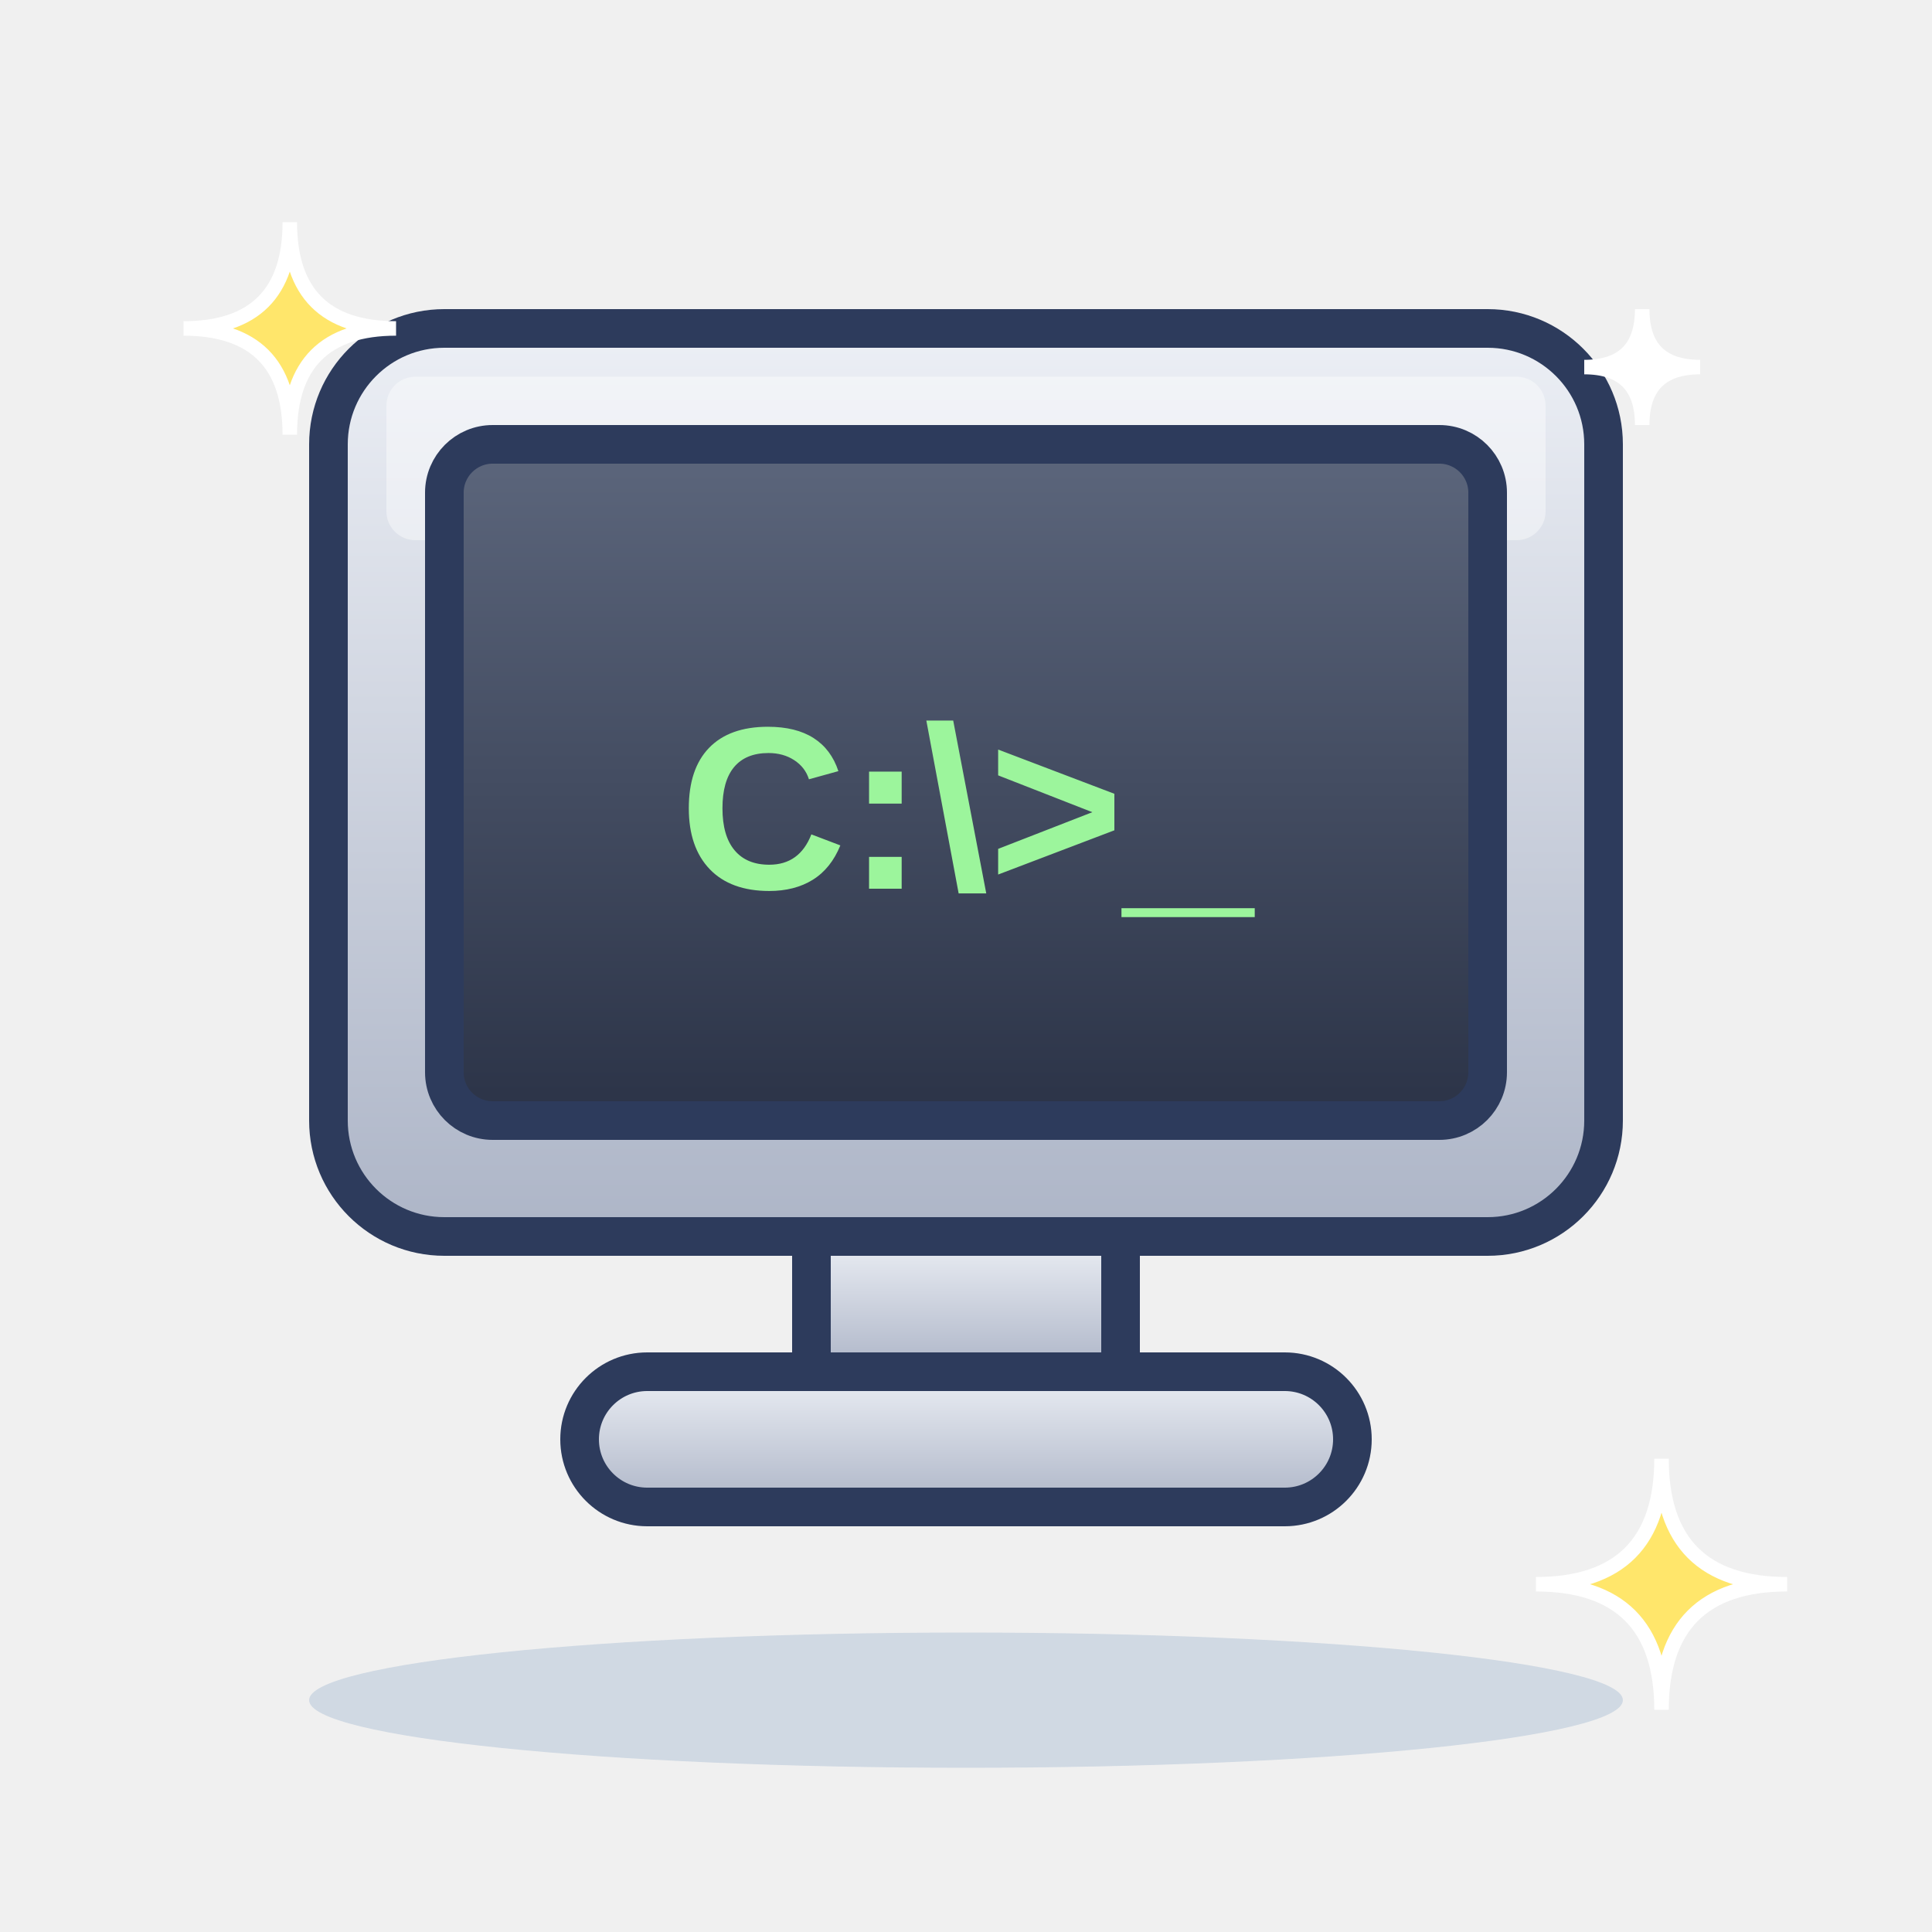
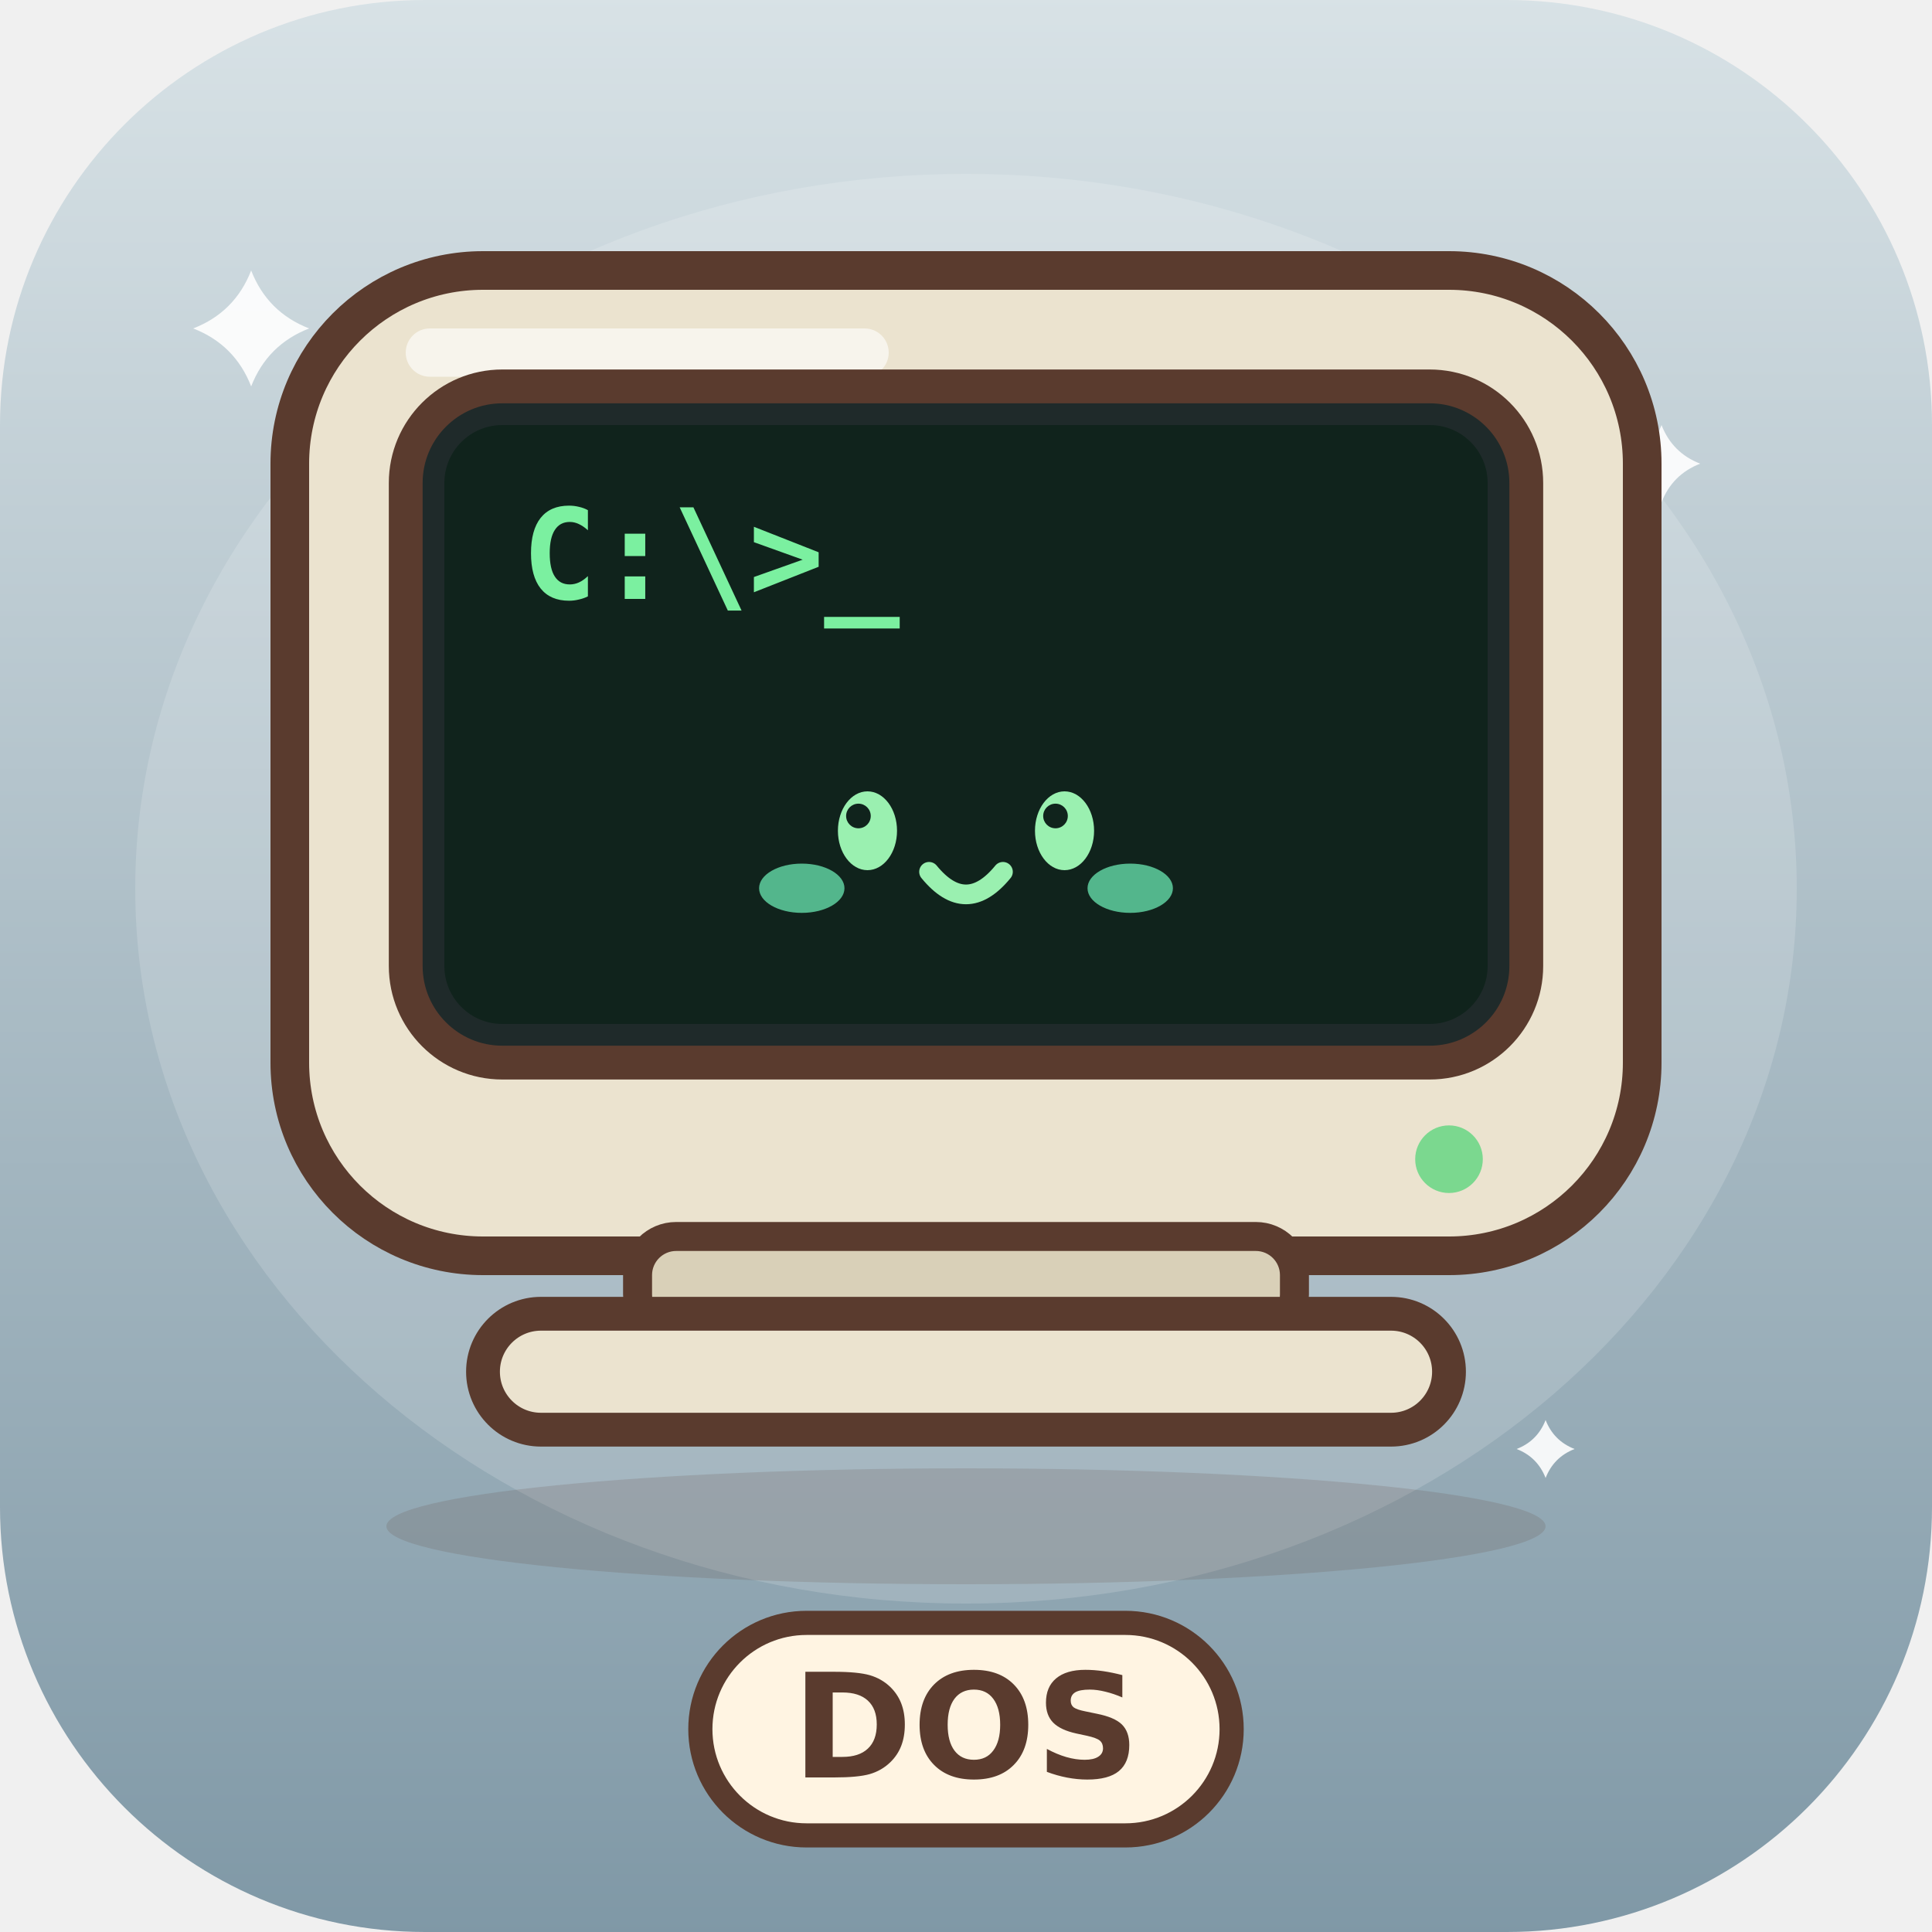
<svg xmlns="http://www.w3.org/2000/svg" viewBox="0 0 200 200" width="256" height="256">
  <defs>
-     <linearGradient id="red" x1="0" y1="0" x2="0" y2="1">
-       <stop offset="0" stop-color="#ff8484" />
-       <stop offset="1" stop-color="#d9363e" />
+     <linearGradient id="g17" x1="0" y1="0" x2="0" y2="1">
+       <stop offset="0" stop-color="#d8e2e6" />
+       <stop offset="1" stop-color="#7f98a6" />
    </linearGradient>
-     <linearGradient id="wh" x1="0" y1="0" x2="0" y2="1">
-       <stop offset="0" stop-color="#ffffff" />
-       <stop offset="1" stop-color="#d6dce8" />
-     </linearGradient>
-     <linearGradient id="cream" x1="0" y1="0" x2="0" y2="1">
-       <stop offset="0" stop-color="#fff7e2" />
-       <stop offset="1" stop-color="#e6d4aa" />
-     </linearGradient>
-     <linearGradient id="dk" x1="0" y1="0" x2="0" y2="1">
-       <stop offset="0" stop-color="#5c667c" />
-       <stop offset="1" stop-color="#2b3347" />
-     </linearGradient>
-     <linearGradient id="navy" x1="0" y1="0" x2="0" y2="1">
-       <stop offset="0" stop-color="#56699a" />
-       <stop offset="1" stop-color="#2a3a66" />
-     </linearGradient>
-     <linearGradient id="blu" x1="0" y1="0" x2="0" y2="1">
-       <stop offset="0" stop-color="#79bcff" />
-       <stop offset="1" stop-color="#2f70d8" />
-     </linearGradient>
-     <linearGradient id="pur" x1="0" y1="0" x2="0" y2="1">
-       <stop offset="0" stop-color="#cfaaff" />
-       <stop offset="1" stop-color="#7c50d2" />
-     </linearGradient>
-     <linearGradient id="ind" x1="0" y1="0" x2="0" y2="1">
-       <stop offset="0" stop-color="#9a8cff" />
-       <stop offset="1" stop-color="#4c3ac9" />
-     </linearGradient>
-     <linearGradient id="grn" x1="0" y1="0" x2="0" y2="1">
-       <stop offset="0" stop-color="#a6e884" />
-       <stop offset="1" stop-color="#4fa83b" />
-     </linearGradient>
-     <linearGradient id="lcd" x1="0" y1="0" x2="0" y2="1">
-       <stop offset="0" stop-color="#d2eba3" />
-       <stop offset="1" stop-color="#93bd5e" />
-     </linearGradient>
-     <linearGradient id="gry" x1="0" y1="0" x2="0" y2="1">
-       <stop offset="0" stop-color="#eceff5" />
-       <stop offset="1" stop-color="#adb5c7" />
-     </linearGradient>
-     <linearGradient id="sil" x1="0" y1="0" x2="0" y2="1">
-       <stop offset="0" stop-color="#f7f9fc" />
-       <stop offset="1" stop-color="#bcc4d4" />
-     </linearGradient>
-     <linearGradient id="yel" x1="0" y1="0" x2="0" y2="1">
-       <stop offset="0" stop-color="#ffe985" />
-       <stop offset="1" stop-color="#f3b52f" />
-     </linearGradient>
-     <linearGradient id="wood" x1="0" y1="0" x2="0" y2="1">
-       <stop offset="0" stop-color="#d39a5e" />
-       <stop offset="1" stop-color="#8c5729" />
-     </linearGradient>
-     <linearGradient id="org" x1="0" y1="0" x2="0" y2="1">
-       <stop offset="0" stop-color="#ffb870" />
-       <stop offset="1" stop-color="#ea7621" />
-     </linearGradient>
-     <linearGradient id="pnk" x1="0" y1="0" x2="0" y2="1">
-       <stop offset="0" stop-color="#ffa6cd" />
-       <stop offset="1" stop-color="#e2549c" />
-     </linearGradient>
+     <clipPath id="c17">
+       <rect width="200" height="200" rx="44" />
+     </clipPath>
  </defs>
-   <ellipse cx="100" cy="176" rx="68" ry="7" fill="#3b6ea8" opacity=".18" />
-   <rect x="34" y="34" width="132" height="94" rx="12" fill="url(#gry)" stroke="#2d3b5c" stroke-width="4" stroke-linejoin="round" stroke-linecap="round" />
-   <rect x="40" y="39" width="120" height="16.92" rx="3" fill="#fff" opacity=".4" />
-   <rect x="46" y="46" width="108" height="70" rx="5" fill="url(#dk)" stroke="#2d3b5c" stroke-width="4" stroke-linejoin="round" stroke-linecap="round" />
-   <text x="100" y="92" font-family="Arial Black,Arial,sans-serif" font-weight="900" font-size="24" fill="#9cf59c" text-anchor="middle">C:\&gt;_</text>
-   <rect x="84" y="128" width="32" height="14" rx="2" fill="url(#gry)" stroke="#2d3b5c" stroke-width="4" stroke-linejoin="round" stroke-linecap="round" />
-   <rect x="60" y="142" width="80" height="14" rx="7" fill="url(#gry)" stroke="#2d3b5c" stroke-width="4" stroke-linejoin="round" stroke-linecap="round" />
-   <path d="M30 23Q30 34 41 34Q30 34 30 45Q30 34 19 34Q30 34 30 23Z" fill="#ffe66b" stroke="#fff" stroke-width="1.5" />
-   <path d="M172 151Q172 164 185 164Q172 164 172 177Q172 164 159 164Q172 164 172 151Z" fill="#ffe66b" stroke="#fff" stroke-width="1.5" />
-   <path d="M170 32Q170 38 176 38Q170 38 170 44Q170 38 164 38Q170 38 170 32Z" fill="#fff" stroke="#fff" stroke-width="1.5" />
+   <rect width="200" height="200" rx="44" fill="url(#g17)" />
+   <ellipse cx="100" cy="92" rx="86" ry="74" fill="#fff" opacity=".16" />
+   <path d="M26 28Q27.68 32.32 32 34Q27.68 35.68 26 40Q24.32 35.68 20 34Q24.32 32.32 26 28Z" fill="#fff" opacity="0.9" />
+   <path d="M172 44Q173.12 46.88 176 48Q173.12 49.12 172 52Q170.88 49.12 168 48Q170.88 46.88 172 44Z" fill="#fff" opacity="0.9" />
+   <path d="M160 147Q160.84 149.16 163 150Q160.84 150.84 160 153Q159.16 150.84 157 150Q159.16 149.16 160 147Z" fill="#fff" opacity="0.9" />
+   <ellipse cx="100" cy="158" rx="60" ry="6" fill="#5a3b2e" opacity=".16" />
+   <rect x="30" y="28" width="140" height="102" rx="20" fill="#ebe3cf" stroke="#5a3b2e" stroke-width="4" stroke-linejoin="round" />
+   <rect x="42" y="34" width="50" height="5" rx="2.5" fill="#fff" opacity="0.6" />
+   <rect x="42" y="40" width="116" height="70" rx="10" fill="#1f2a2a" stroke="#5a3b2e" stroke-width="3.5" stroke-linejoin="round" />
+   <rect x="46" y="44" width="108" height="62" rx="6" fill="#10231c" />
+   <text x="54" y="62" font-family="DejaVu Sans Mono,monospace" font-weight="700" font-size="13" fill="#7bf0a0">C:\&gt;_</text>
+   <ellipse cx="89.8" cy="86" rx="3.06" ry="4.08" fill="#9af0b0" />
+   <ellipse cx="110.2" cy="86" rx="3.06" ry="4.08" fill="#9af0b0" />
+   <circle cx="88.865" cy="84.47" r="1.275" fill="#10231c" />
+   <circle cx="109.265" cy="84.47" r="1.275" fill="#10231c" />
+   <ellipse cx="83.0" cy="91.95" rx="4.42" ry="2.55" fill="#5fd0a0" opacity=".85" />
+   <ellipse cx="117.0" cy="91.95" rx="4.42" ry="2.55" fill="#5fd0a0" opacity=".85" />
+   <path d="M96.175 90.25q3.825 4.675 7.65 0" fill="none" stroke="#9af0b0" stroke-width="2.04" stroke-linecap="round" />
+   <rect x="66" y="128" width="68" height="10" rx="4" fill="#d9d0b8" stroke="#5a3b2e" stroke-width="3" stroke-linejoin="round" />
+   <rect x="50" y="136" width="100" height="12" rx="6" fill="#ebe3cf" stroke="#5a3b2e" stroke-width="3.5" stroke-linejoin="round" />
+   <circle cx="150" cy="120" r="3.5" fill="#7bd88f" />
+   <rect x="72.5" y="168" width="55" height="22" rx="11" fill="#fff4e2" stroke="#5a3b2e" stroke-width="2.5" />
+   <text x="100" y="184" font-family="Jua,Gowun Dodum,DejaVu Sans,Arial,sans-serif" font-weight="900" font-size="15" text-anchor="middle" fill="#5a3b2e">DOS</text>
</svg>
